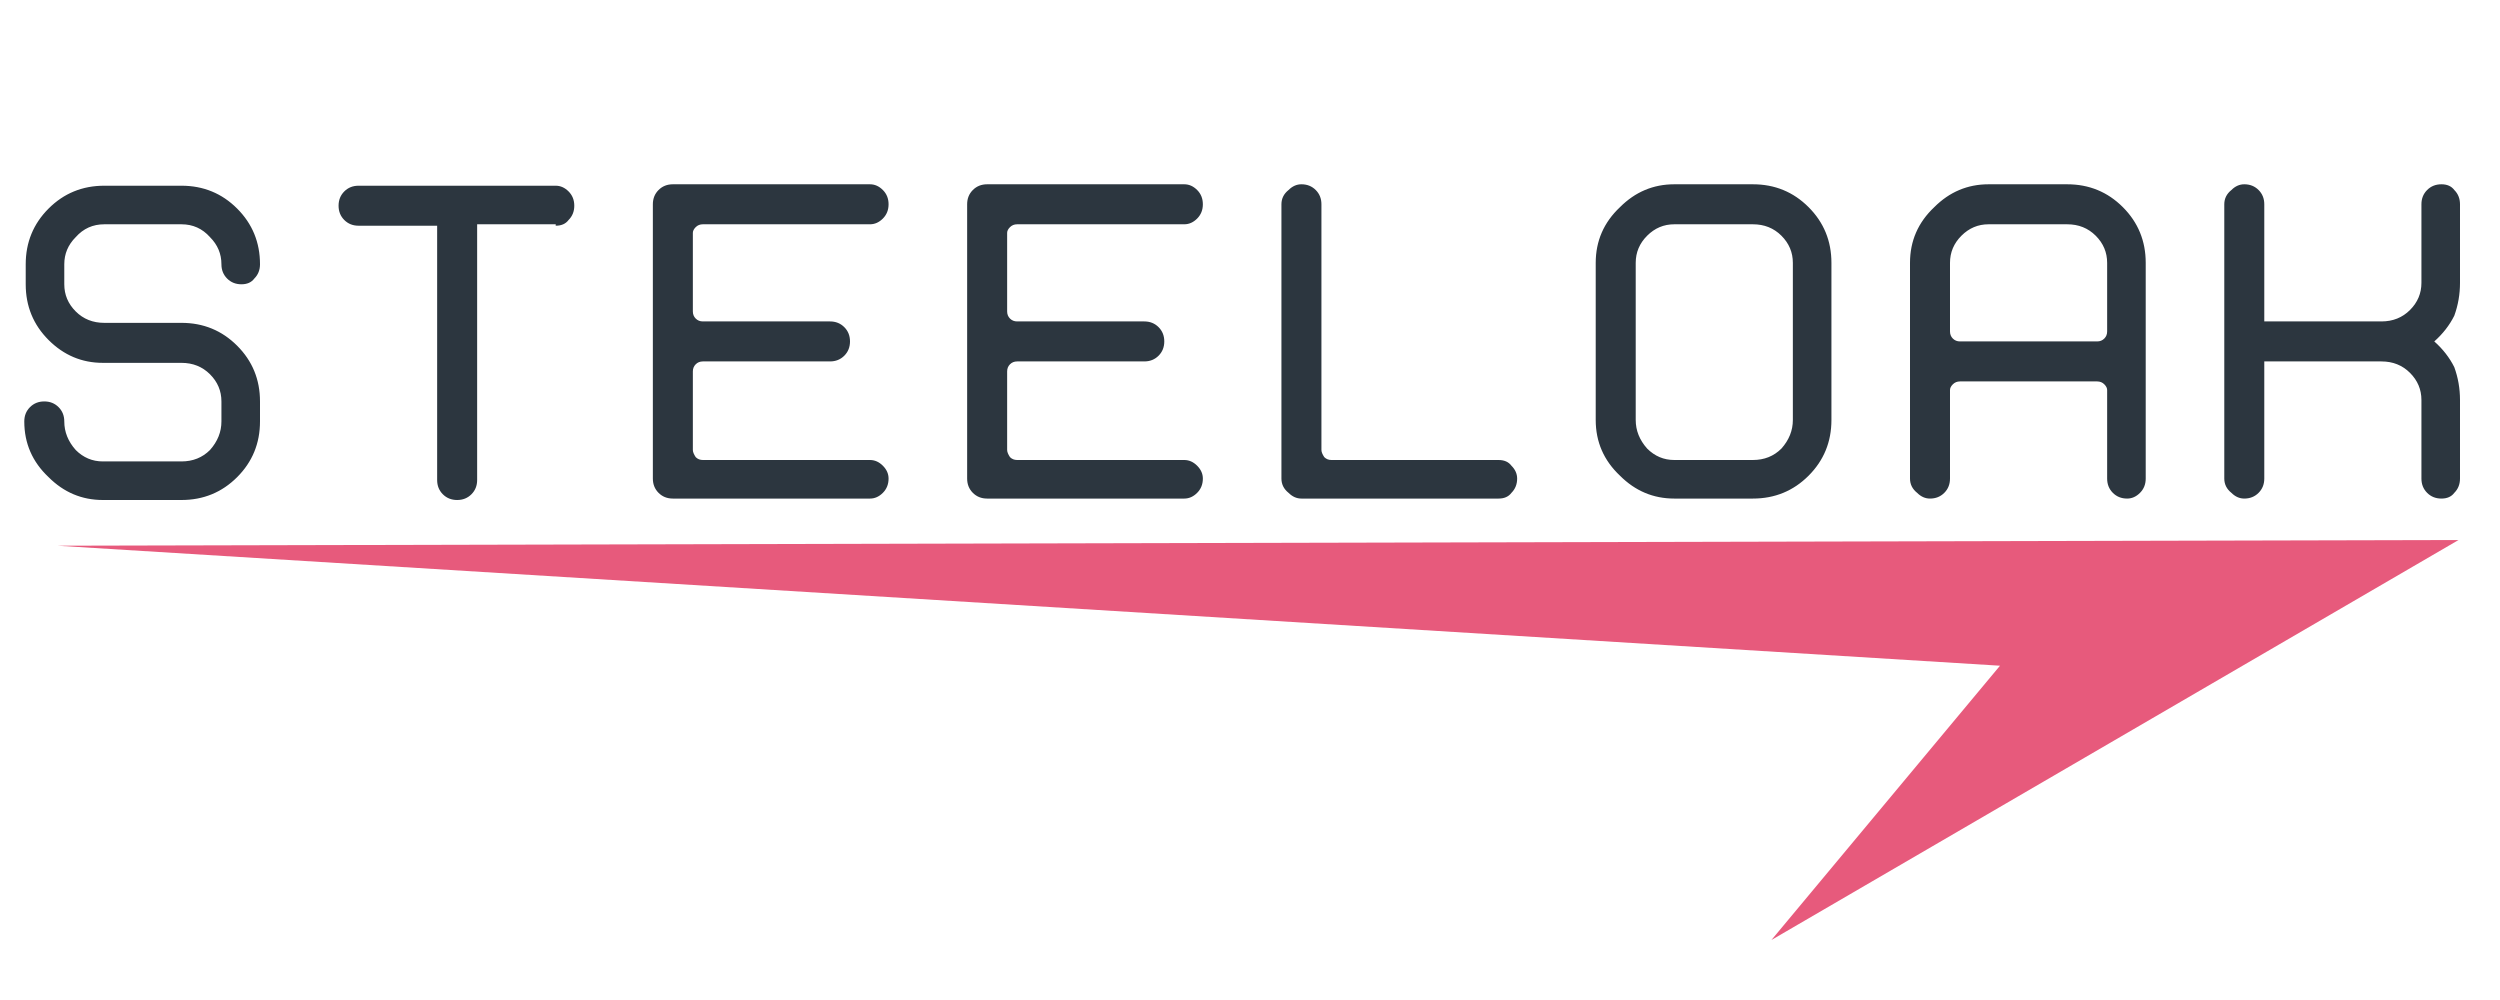
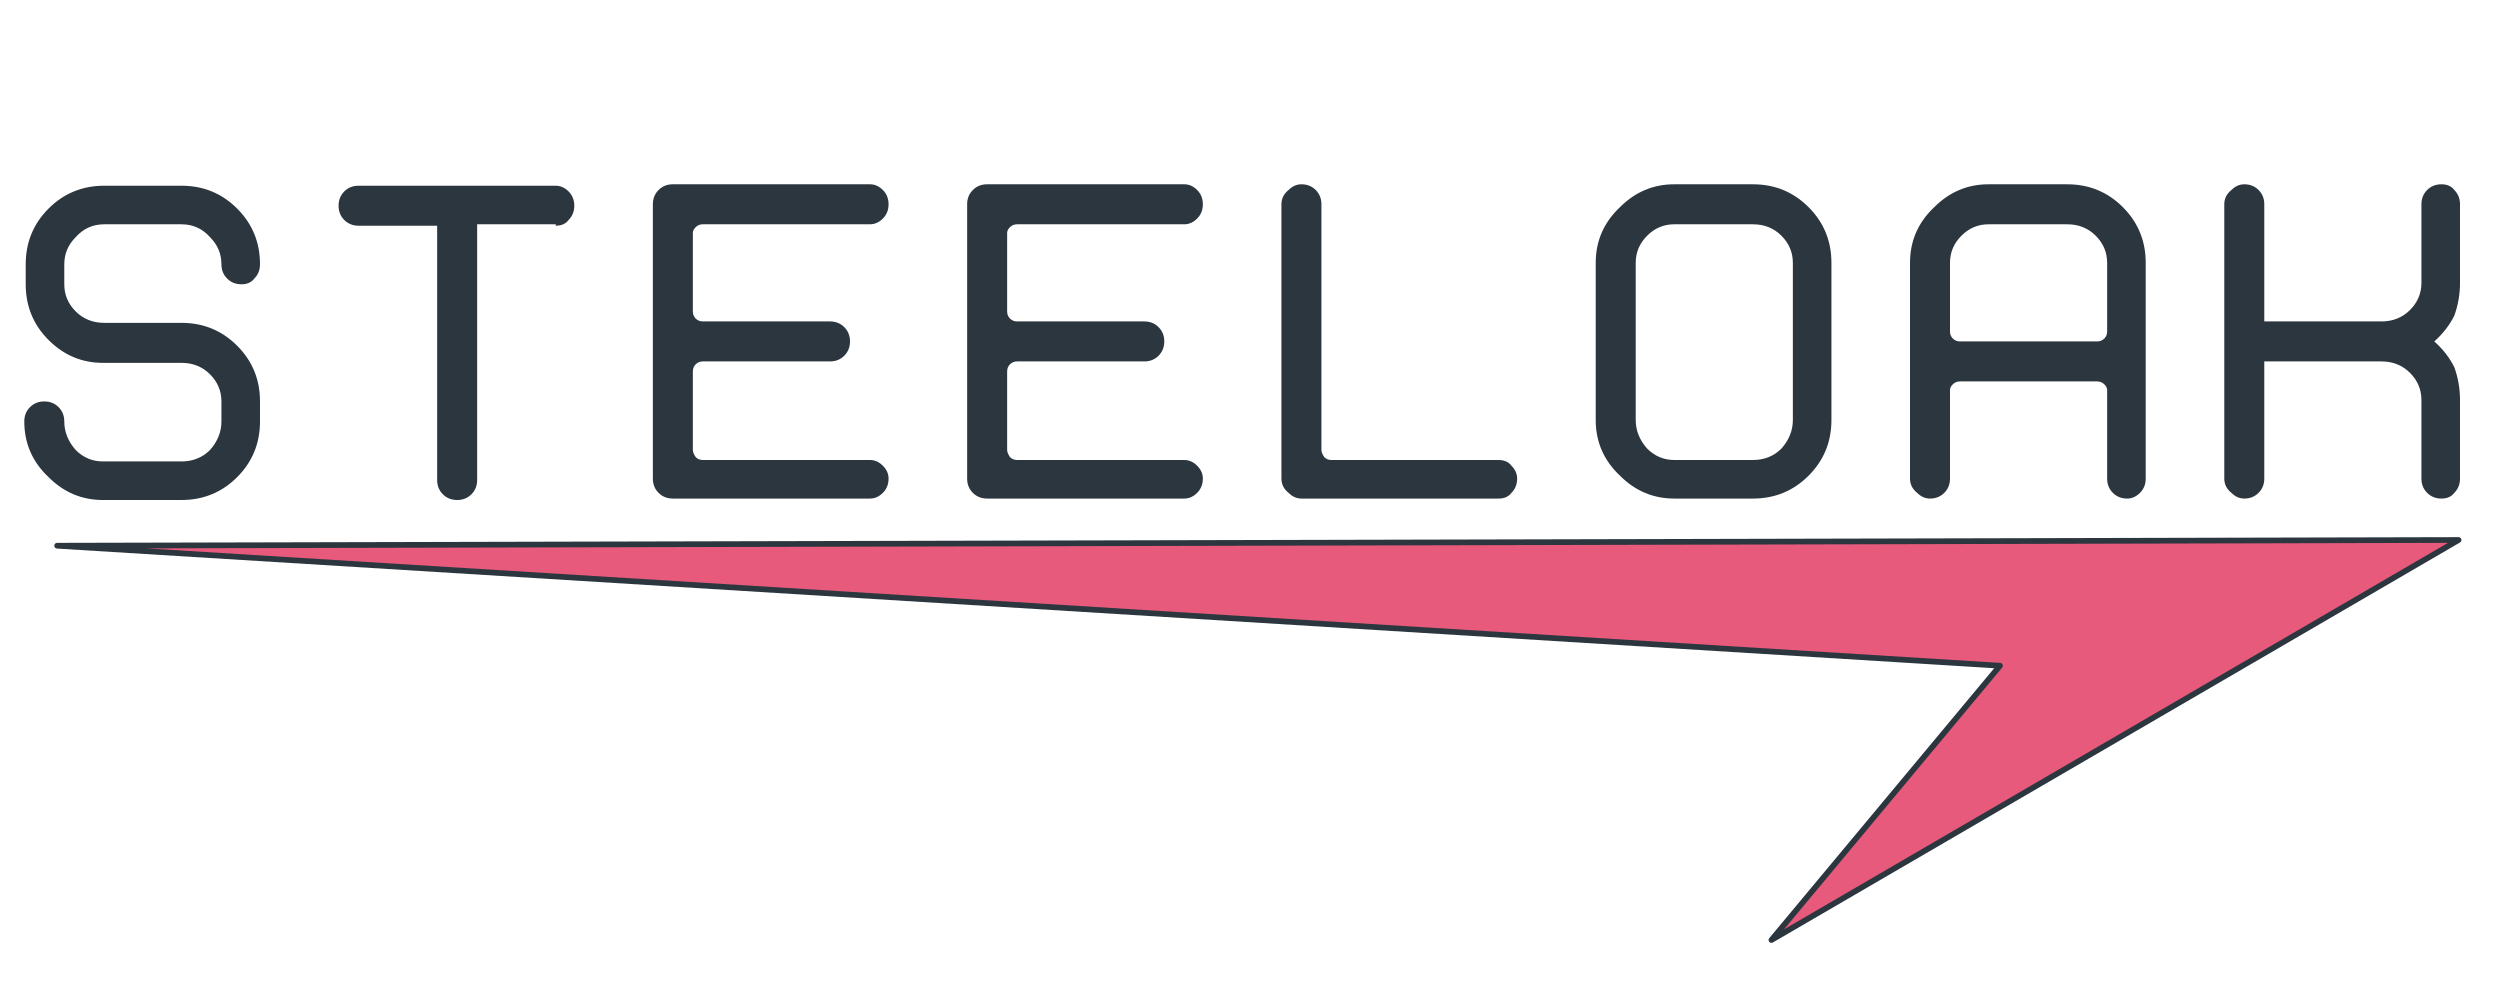
<svg xmlns="http://www.w3.org/2000/svg" version="1.2" viewBox="0 0 175 70" width="175" height="70">
  <style>
		.s0 { fill: #2c363f } 
- 		.s1 { fill: #e75a7c;stroke: #2c363f;stroke-linejoin: round;stroke-width: 0;stroke-dasharray: 0,0 } 
+ 		.s1 { fill: #e75a7c;stroke: #2c363f;stroke-linejoin: round;stroke-width: .4;stroke-dasharray: 0,0 } 
	</style>
  <g id="Layer 1">
-     <path id="STEELOAK" class="s0" aria-label="STEELOAK" d="m17.8 19.5q-0.3 0.4-0.9 0.4-0.6 0-1-0.4-0.4-0.4-0.4-1 0-1.1-0.8-1.9-0.8-0.9-2-0.9h-5.4q-1.2 0-2 0.9-0.8 0.8-0.8 1.9v1.4q0 1.1 0.8 1.9 0.8 0.8 2 0.8h5.4q2.3 0 3.9 1.6 1.6 1.6 1.6 3.9v1.4q0 2.3-1.6 3.9-1.6 1.6-3.9 1.6h-5.5q-2.2 0-3.8-1.6-1.7-1.6-1.7-3.9 0-0.6 0.4-1 0.4-0.4 1-0.4 0.6 0 1 0.4 0.4 0.4 0.4 1 0 1.1 0.8 2 0.8 0.8 1.9 0.8h5.5q1.2 0 2-0.8 0.8-0.9 0.8-2v-1.4q0-1.1-0.8-1.9-0.8-0.8-2-0.8h-5.5q-2.2 0-3.8-1.6-1.6-1.6-1.6-3.9v-1.4q0-2.3 1.6-3.9 1.6-1.6 3.9-1.6h5.4q2.3 0 3.9 1.6 1.6 1.6 1.6 3.9 0 0.6-0.4 1zm21.1-3.8h-5.5v17.9q0 0.6-0.4 1-0.4 0.4-1 0.4-0.6 0-1-0.4-0.4-0.4-0.4-1v-17.8h-5.5q-0.6 0-1-0.4-0.4-0.4-0.4-1 0-0.6 0.4-1 0.4-0.4 1-0.4h13.8q0.5 0 0.9 0.4 0.4 0.4 0.4 1 0 0.6-0.4 1-0.3 0.4-0.9 0.4zm22 0h-11.7q-0.3 0-0.5 0.2-0.2 0.2-0.2 0.4v5.5q0 0.3 0.2 0.5 0.2 0.2 0.5 0.2h8.9q0.6 0 1 0.4 0.4 0.4 0.4 1 0 0.6-0.4 1-0.4 0.4-1 0.4h-8.9q-0.3 0-0.5 0.2-0.2 0.2-0.2 0.5v5.5q0 0.2 0.2 0.5 0.2 0.2 0.5 0.2h11.7q0.5 0 0.9 0.4 0.4 0.4 0.4 0.9 0 0.6-0.4 1-0.4 0.4-0.9 0.4h-13.8q-0.6 0-1-0.4-0.4-0.4-0.4-1v-19.2q0-0.6 0.4-1 0.4-0.4 1-0.4h13.8q0.5 0 0.9 0.4 0.4 0.4 0.4 1 0 0.6-0.4 1-0.4 0.4-0.9 0.4zm22 0h-11.7q-0.3 0-0.5 0.2-0.2 0.2-0.2 0.4v5.5q0 0.3 0.2 0.5 0.2 0.2 0.5 0.2h8.9q0.6 0 1 0.4 0.4 0.4 0.4 1 0 0.6-0.4 1-0.4 0.4-1 0.4h-8.9q-0.3 0-0.5 0.2-0.2 0.2-0.2 0.5v5.5q0 0.2 0.2 0.5 0.2 0.2 0.5 0.2h11.7q0.5 0 0.9 0.4 0.4 0.4 0.4 0.9 0 0.6-0.4 1-0.4 0.4-0.9 0.4h-13.8q-0.6 0-1-0.4-0.4-0.4-0.4-1v-19.2q0-0.6 0.4-1 0.4-0.4 1-0.4h13.8q0.5 0 0.9 0.4 0.4 0.4 0.4 1 0 0.6-0.4 1-0.4 0.4-0.9 0.4zm22 19.2h-13.8q-0.5 0-0.9-0.4-0.5-0.4-0.5-1v-19.2q0-0.6 0.5-1 0.4-0.4 0.9-0.4 0.6 0 1 0.4 0.4 0.4 0.4 1v17.2q0 0.2 0.2 0.5 0.2 0.2 0.5 0.2h11.7q0.6 0 0.9 0.4 0.4 0.4 0.4 0.9 0 0.6-0.4 1-0.3 0.4-0.9 0.4zm17.8 0h-5.5q-2.2 0-3.8-1.6-1.7-1.6-1.7-3.9v-11q0-2.3 1.7-3.9 1.6-1.6 3.8-1.6h5.5q2.3 0 3.9 1.6 1.6 1.6 1.6 3.9v11q0 2.3-1.6 3.9-1.6 1.6-3.9 1.6zm2.8-5.5v-11q0-1.1-0.8-1.9-0.8-0.8-2-0.8h-5.5q-1.1 0-1.9 0.8-0.8 0.8-0.8 1.9v11q0 1.1 0.8 2 0.8 0.8 1.9 0.8h5.5q1.2 0 2-0.8 0.8-0.9 0.8-2zm24.3 5.1q-0.4 0.4-0.9 0.4-0.6 0-1-0.4-0.4-0.4-0.4-1v-6.2q0-0.2-0.2-0.4-0.2-0.2-0.5-0.2h-9.6q-0.3 0-0.5 0.2-0.2 0.2-0.2 0.4v6.2q0 0.6-0.4 1-0.4 0.4-1 0.4-0.5 0-0.9-0.4-0.5-0.4-0.5-1v-15.1q0-2.3 1.7-3.9 1.6-1.6 3.8-1.6h5.5q2.3 0 3.9 1.6 1.6 1.6 1.6 3.9v15.1q0 0.6-0.4 1zm-2.3-11.3v-4.8q0-1.1-0.8-1.9-0.8-0.8-2-0.8h-5.5q-1.1 0-1.9 0.8-0.8 0.8-0.8 1.9v4.8q0 0.3 0.2 0.5 0.2 0.2 0.5 0.2h9.6q0.3 0 0.5-0.2 0.2-0.2 0.2-0.5zm24.7-8.9v5.5q0 1.2-0.4 2.3-0.5 1-1.4 1.8 0.9 0.8 1.4 1.8 0.4 1.1 0.4 2.3v5.5q0 0 0 0 0 0 0 0 0 0.6-0.4 1-0.3 0.4-0.9 0.4-0.6 0-1-0.4-0.4-0.4-0.4-1v-5.5q0-1.1-0.8-1.9-0.8-0.8-2-0.8h-8.2v8.2q0 0.6-0.4 1-0.4 0.4-1 0.4-0.5 0-0.9-0.4-0.5-0.4-0.5-1v-19.2q0-0.6 0.5-1 0.4-0.4 0.9-0.4 0.6 0 1 0.4 0.4 0.4 0.4 1v8.2h8.2q1.2 0 2-0.8 0.8-0.8 0.8-1.9v-5.5q0-0.6 0.4-1 0.4-0.4 1-0.4 0.6 0 0.9 0.4 0.4 0.4 0.4 1 0 0 0 0 0 0 0 0z" />
+     <path id="STEELOAK" class="s0" d="m17.8 19.5q-0.3 0.4-0.9 0.4-0.6 0-1-0.4-0.4-0.4-0.4-1 0-1.1-0.8-1.9-0.8-0.9-2-0.9h-5.4q-1.2 0-2 0.9-0.8 0.8-0.8 1.9v1.4q0 1.1 0.8 1.9 0.8 0.8 2 0.8h5.4q2.3 0 3.9 1.6 1.6 1.6 1.6 3.9v1.4q0 2.3-1.6 3.9-1.6 1.6-3.9 1.6h-5.5q-2.2 0-3.8-1.6-1.7-1.6-1.7-3.9 0-0.6 0.4-1 0.4-0.4 1-0.4 0.6 0 1 0.4 0.4 0.4 0.4 1 0 1.1 0.8 2 0.8 0.8 1.9 0.8h5.5q1.2 0 2-0.8 0.8-0.9 0.8-2v-1.4q0-1.1-0.8-1.9-0.8-0.8-2-0.8h-5.5q-2.2 0-3.8-1.6-1.6-1.6-1.6-3.9v-1.4q0-2.3 1.6-3.9 1.6-1.6 3.9-1.6h5.4q2.3 0 3.9 1.6 1.6 1.6 1.6 3.9 0 0.6-0.4 1zm21.1-3.8h-5.5v17.9q0 0.6-0.4 1-0.4 0.4-1 0.4-0.6 0-1-0.4-0.4-0.4-0.4-1v-17.8h-5.5q-0.6 0-1-0.4-0.4-0.4-0.4-1 0-0.6 0.4-1 0.4-0.4 1-0.4h13.8q0.5 0 0.9 0.4 0.4 0.4 0.4 1 0 0.6-0.4 1-0.3 0.4-0.9 0.4zm22 0h-11.7q-0.3 0-0.5 0.2-0.2 0.2-0.2 0.4v5.5q0 0.3 0.2 0.5 0.2 0.2 0.5 0.2h8.9q0.6 0 1 0.4 0.4 0.4 0.4 1 0 0.6-0.4 1-0.4 0.4-1 0.4h-8.9q-0.3 0-0.5 0.2-0.2 0.2-0.2 0.5v5.5q0 0.2 0.2 0.5 0.2 0.2 0.5 0.2h11.7q0.5 0 0.9 0.4 0.4 0.4 0.4 0.9 0 0.6-0.4 1-0.4 0.4-0.9 0.4h-13.8q-0.6 0-1-0.4-0.4-0.4-0.4-1v-19.2q0-0.6 0.4-1 0.4-0.4 1-0.4h13.8q0.5 0 0.9 0.4 0.4 0.4 0.4 1 0 0.6-0.4 1-0.4 0.4-0.9 0.4zm22 0h-11.7q-0.3 0-0.5 0.2-0.2 0.2-0.2 0.4v5.5q0 0.3 0.2 0.5 0.2 0.2 0.5 0.2h8.9q0.6 0 1 0.4 0.4 0.4 0.4 1 0 0.6-0.4 1-0.4 0.4-1 0.4h-8.9q-0.3 0-0.5 0.2-0.2 0.2-0.2 0.5v5.5q0 0.2 0.2 0.5 0.2 0.2 0.5 0.2h11.7q0.5 0 0.9 0.4 0.4 0.4 0.4 0.9 0 0.6-0.4 1-0.4 0.4-0.9 0.4h-13.8q-0.6 0-1-0.4-0.4-0.4-0.4-1v-19.2q0-0.6 0.4-1 0.4-0.4 1-0.4h13.8q0.5 0 0.9 0.4 0.4 0.4 0.4 1 0 0.6-0.4 1-0.4 0.4-0.9 0.4zm22 19.2h-13.8q-0.5 0-0.9-0.4-0.5-0.4-0.5-1v-19.2q0-0.6 0.5-1 0.4-0.4 0.9-0.4 0.6 0 1 0.4 0.4 0.4 0.4 1v17.2q0 0.2 0.2 0.5 0.2 0.2 0.5 0.2h11.7q0.6 0 0.9 0.4 0.4 0.4 0.4 0.9 0 0.6-0.4 1-0.3 0.4-0.9 0.4zm17.8 0h-5.5q-2.2 0-3.8-1.6-1.7-1.6-1.7-3.9v-11q0-2.3 1.7-3.9 1.6-1.6 3.8-1.6h5.5q2.3 0 3.9 1.6 1.6 1.6 1.6 3.9v11q0 2.3-1.6 3.9-1.6 1.6-3.9 1.6zm2.8-5.5v-11q0-1.1-0.8-1.9-0.8-0.8-2-0.8h-5.5q-1.1 0-1.9 0.8-0.8 0.8-0.8 1.9v11q0 1.1 0.8 2 0.8 0.8 1.9 0.8h5.5q1.2 0 2-0.8 0.8-0.9 0.8-2zm24.3 5.1q-0.4 0.4-0.9 0.4-0.6 0-1-0.4-0.4-0.4-0.4-1v-6.2q0-0.2-0.2-0.4-0.2-0.2-0.5-0.2h-9.6q-0.3 0-0.5 0.2-0.2 0.2-0.2 0.4v6.2q0 0.6-0.4 1-0.4 0.4-1 0.4-0.5 0-0.9-0.4-0.5-0.4-0.5-1v-15.1q0-2.3 1.7-3.9 1.6-1.6 3.8-1.6h5.5q2.3 0 3.9 1.6 1.6 1.6 1.6 3.9v15.1q0 0.6-0.4 1zm-2.3-11.3v-4.8q0-1.1-0.8-1.9-0.8-0.8-2-0.8h-5.5q-1.1 0-1.9 0.8-0.8 0.8-0.8 1.9v4.8q0 0.3 0.2 0.5 0.2 0.2 0.5 0.2h9.6q0.3 0 0.5-0.2 0.2-0.2 0.2-0.5zm24.7-8.9v5.5q0 1.2-0.4 2.3-0.5 1-1.4 1.8 0.9 0.8 1.4 1.8 0.4 1.1 0.4 2.3v5.5q0 0.6-0.4 1-0.3 0.4-0.9 0.4-0.6 0-1-0.4-0.4-0.4-0.4-1v-5.5q0-1.1-0.8-1.9-0.8-0.8-2-0.8h-8.2v8.2q0 0.6-0.4 1-0.4 0.4-1 0.4-0.5 0-0.9-0.4-0.5-0.4-0.5-1v-19.2q0-0.6 0.5-1 0.4-0.4 0.9-0.4 0.6 0 1 0.4 0.4 0.4 0.4 1v8.2h8.2q1.2 0 2-0.8 0.8-0.8 0.8-1.9v-5.5q0-0.6 0.4-1 0.4-0.4 1-0.4 0.6 0 0.9 0.4 0.4 0.4 0.4 1z" />
    <path id="Form 1" fill-rule="evenodd" class="s1" d="m4 38.2l136 8.4-16 19.2 48.1-28z" />
  </g>
</svg>
